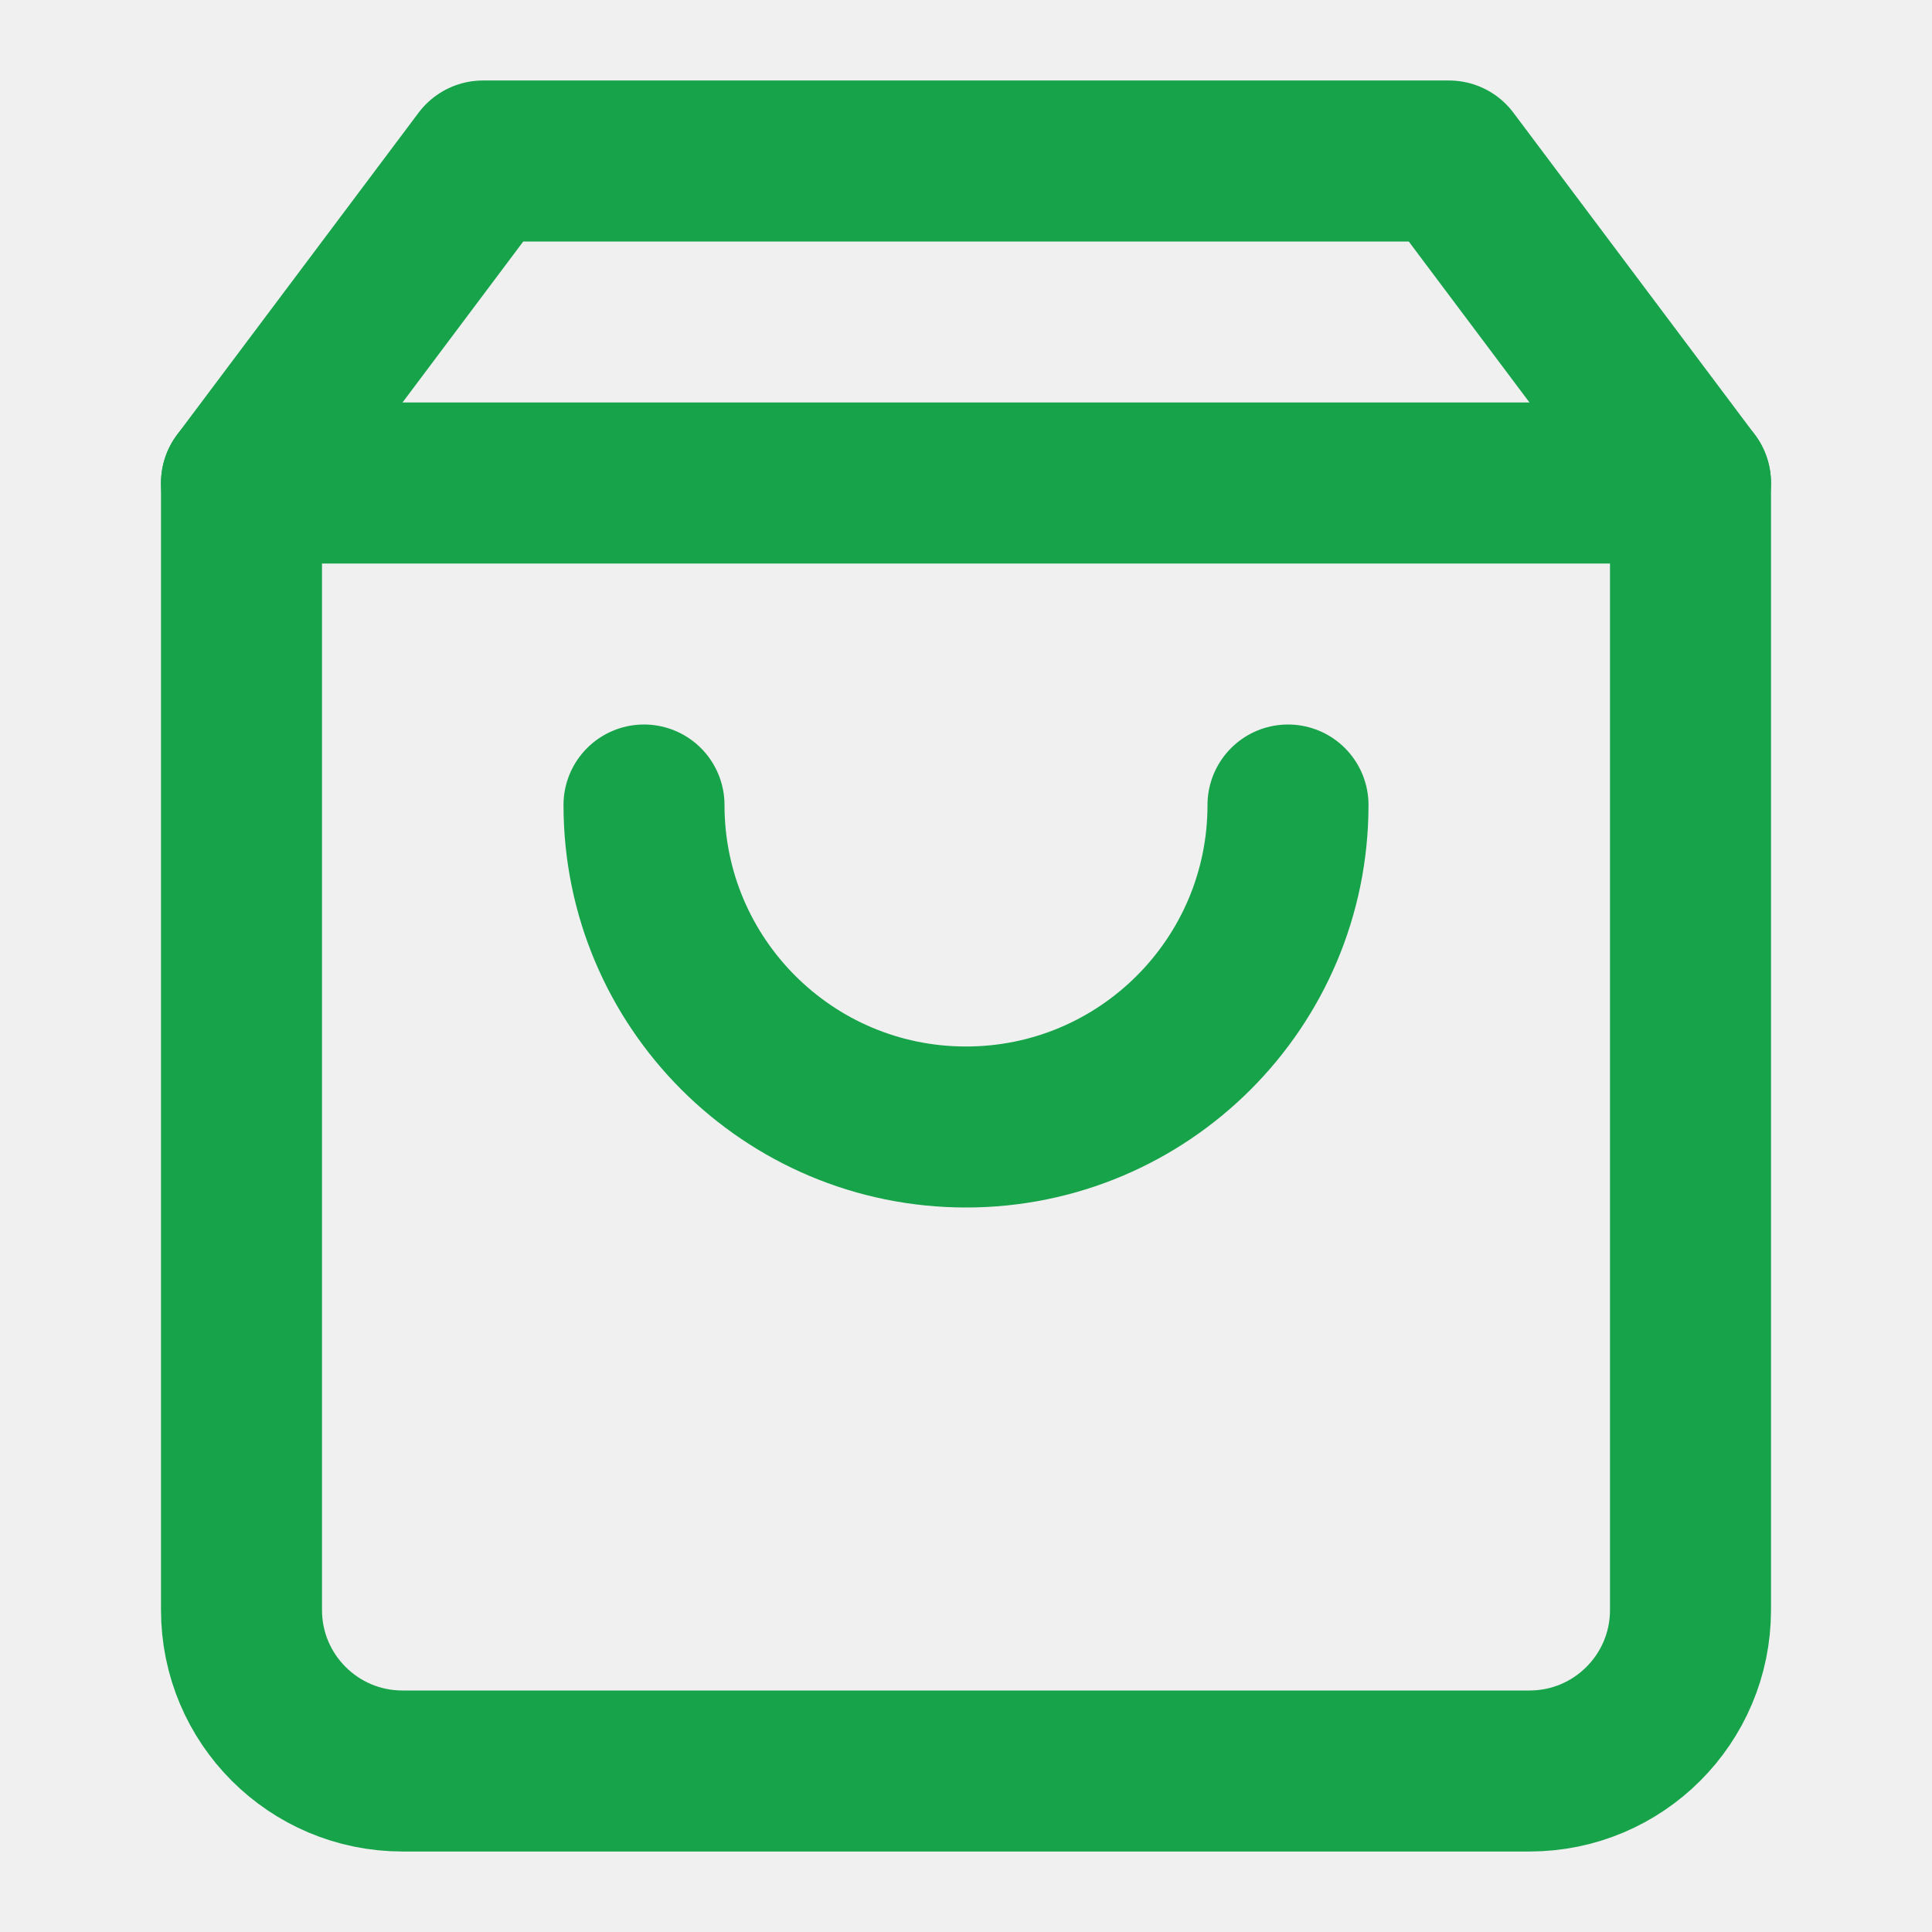
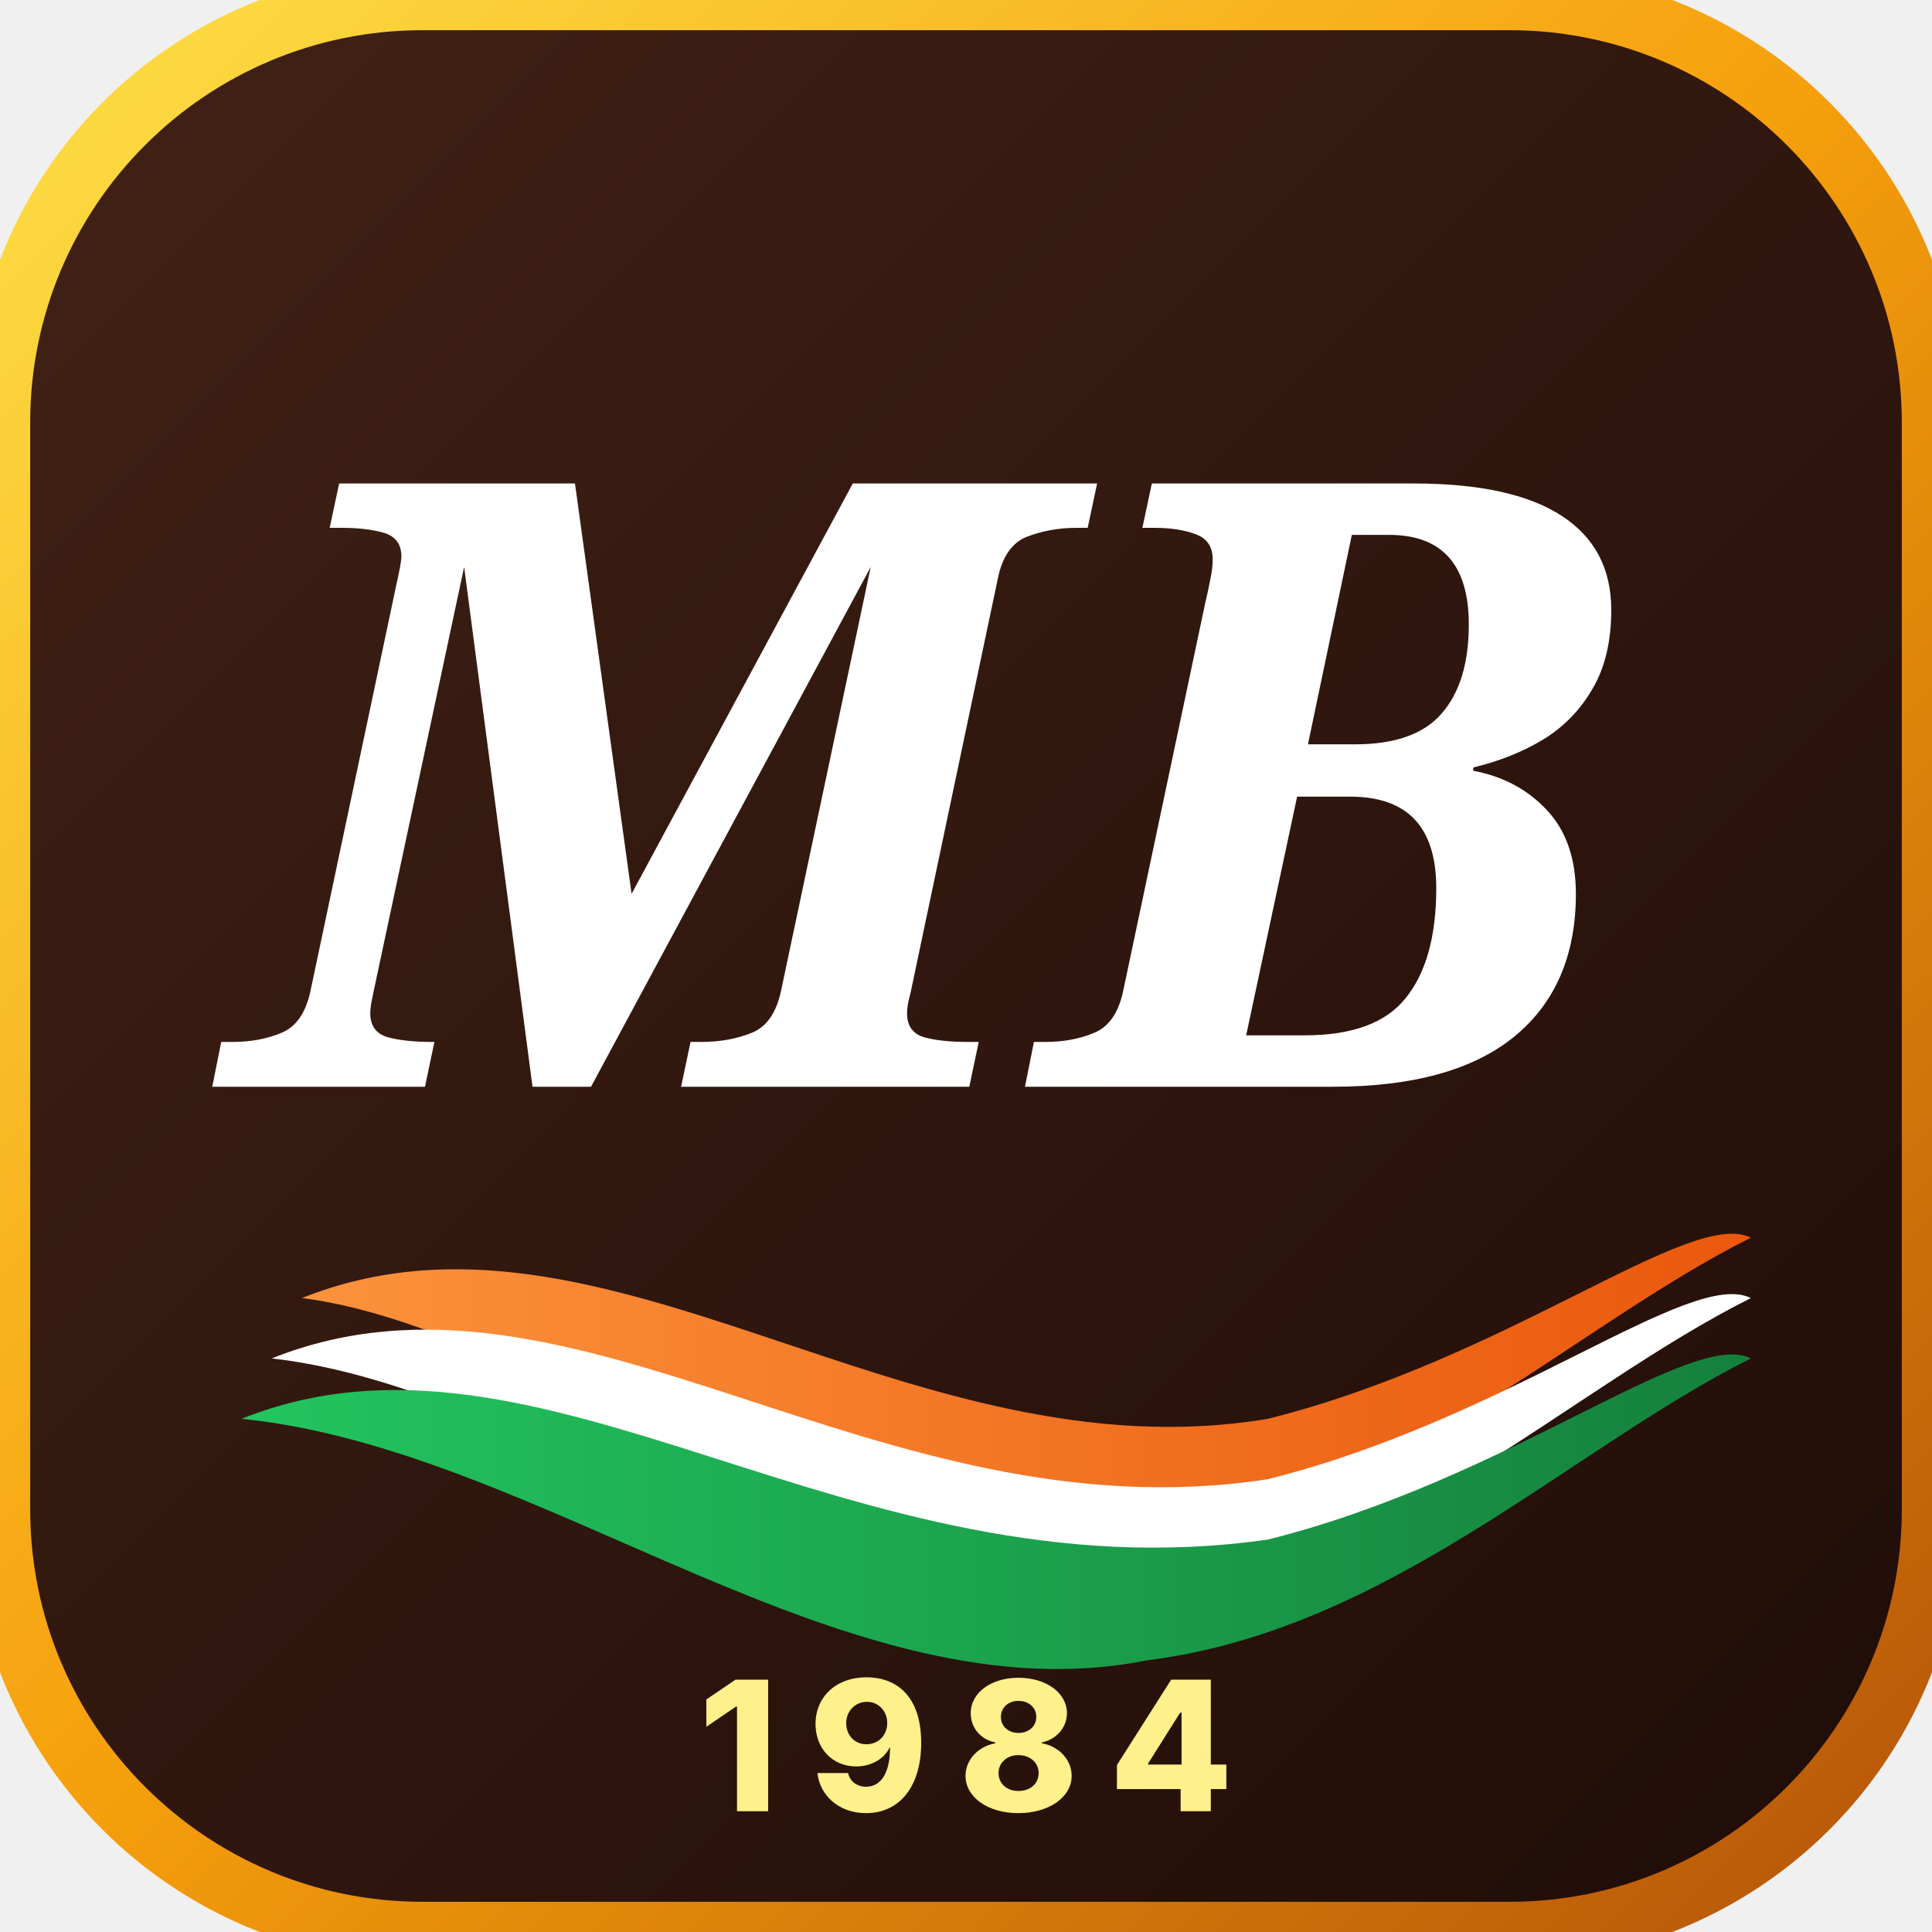
- <svg xmlns="http://www.w3.org/2000/svg" viewBox="0 0 24 24" width="32" height="32" fill="none" stroke="#16a34a" stroke-width="2" stroke-linecap="round" stroke-linejoin="round">
-   <path d="M6 2 3 6v14a2 2 0 0 0 2 2h14a2 2 0 0 0 2-2V6l-3-4Z" />
-   <path d="M3 6h18" />
-   <path d="M16 10a4 4 0 0 1-8 0" />
+ <svg xmlns="http://www.w3.org/2000/svg" viewBox="0 0 64 64" width="100%" height="100%">
+   <defs>
+     <linearGradient id="favWood" x1="0%" y1="0%" x2="100%" y2="100%">
+       <stop offset="0%" stop-color="#422216" />
+       <stop offset="100%" stop-color="#1f0c07" />
+     </linearGradient>
+     <linearGradient id="favGold" x1="0%" y1="0%" x2="100%" y2="100%">
+       <stop offset="0%" stop-color="#fde047" />
+       <stop offset="50%" stop-color="#f59e0b" />
+       <stop offset="100%" stop-color="#b45309" />
+     </linearGradient>
+     <linearGradient id="favSaffron" x1="0%" y1="0%" x2="100%" y2="0%">
+       <stop offset="0%" stop-color="#fb923c" />
+       <stop offset="100%" stop-color="#ea580c" />
+     </linearGradient>
+     <linearGradient id="favGreen" x1="0%" y1="0%" x2="100%" y2="0%">
+       <stop offset="0%" stop-color="#22c55e" />
+       <stop offset="100%" stop-color="#15803d" />
+     </linearGradient>
+   </defs>
+   <rect width="64" height="64" rx="14" fill="url(#favWood)" stroke="url(#favGold)" stroke-width="2" />
+   <text x="21" y="36" font-family="'Playfair Display', 'Cinzel', 'Georgia', serif" font-size="28" font-weight="900" font-style="italic" fill="#ffffff" letter-spacing="-1px" text-anchor="middle">M</text>
+   <text x="44" y="36" font-family="'Playfair Display', 'Cinzel', 'Georgia', serif" font-size="28" font-weight="900" font-style="italic" fill="#ffffff" letter-spacing="-0.5px" text-anchor="middle">B</text>
+   <path d="M 10,43 C 20,39 30,49 42,47 C 50,45 56,40 58,41 C 52,44 46,50 38,51 C 28,53 18,44 10,43 Z" fill="url(#favSaffron)" />
+   <path d="M 9,45 C 19,41 29,51 42,49 C 50,47 56,42 58,43 C 52,46 46,52 38,53 C 28,55 18,46 9,45 Z" fill="#ffffff" />
+   <path d="M 8,47 C 18,43 28,53 42,51 C 50,49 56,44 58,45 C 52,48 46,54 38,55 C 28,57 18,48 8,47 Z" fill="url(#favGreen)" />
+   <text x="32" y="60" font-family="'Inter', sans-serif" font-size="6" font-weight="800" letter-spacing="1px" fill="#fef08a" text-anchor="middle">1984</text>
</svg>
